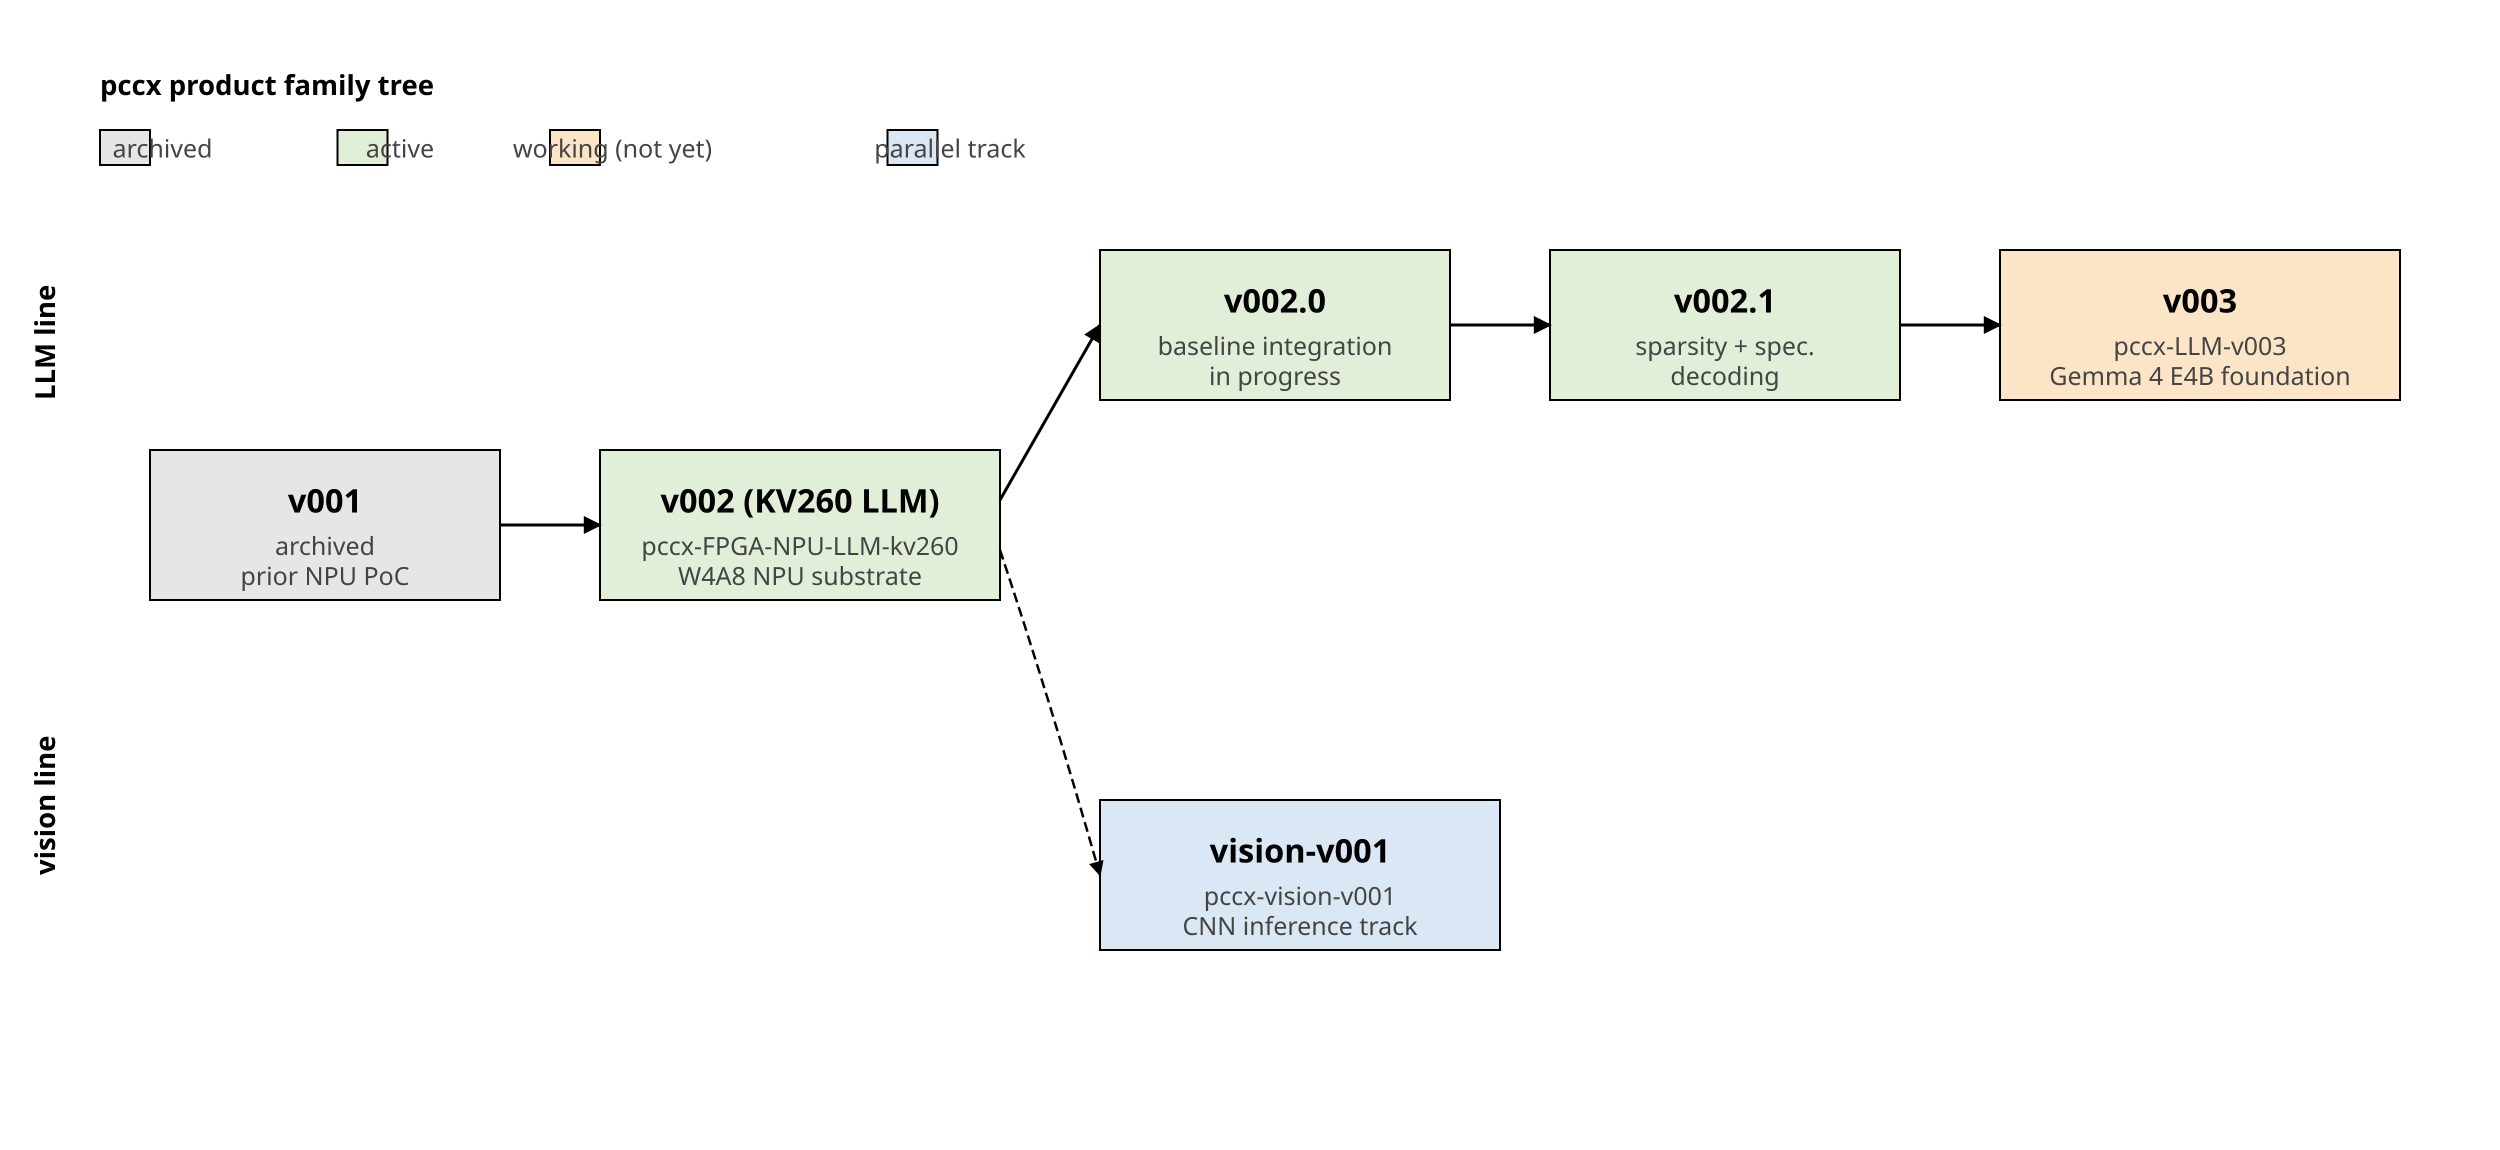
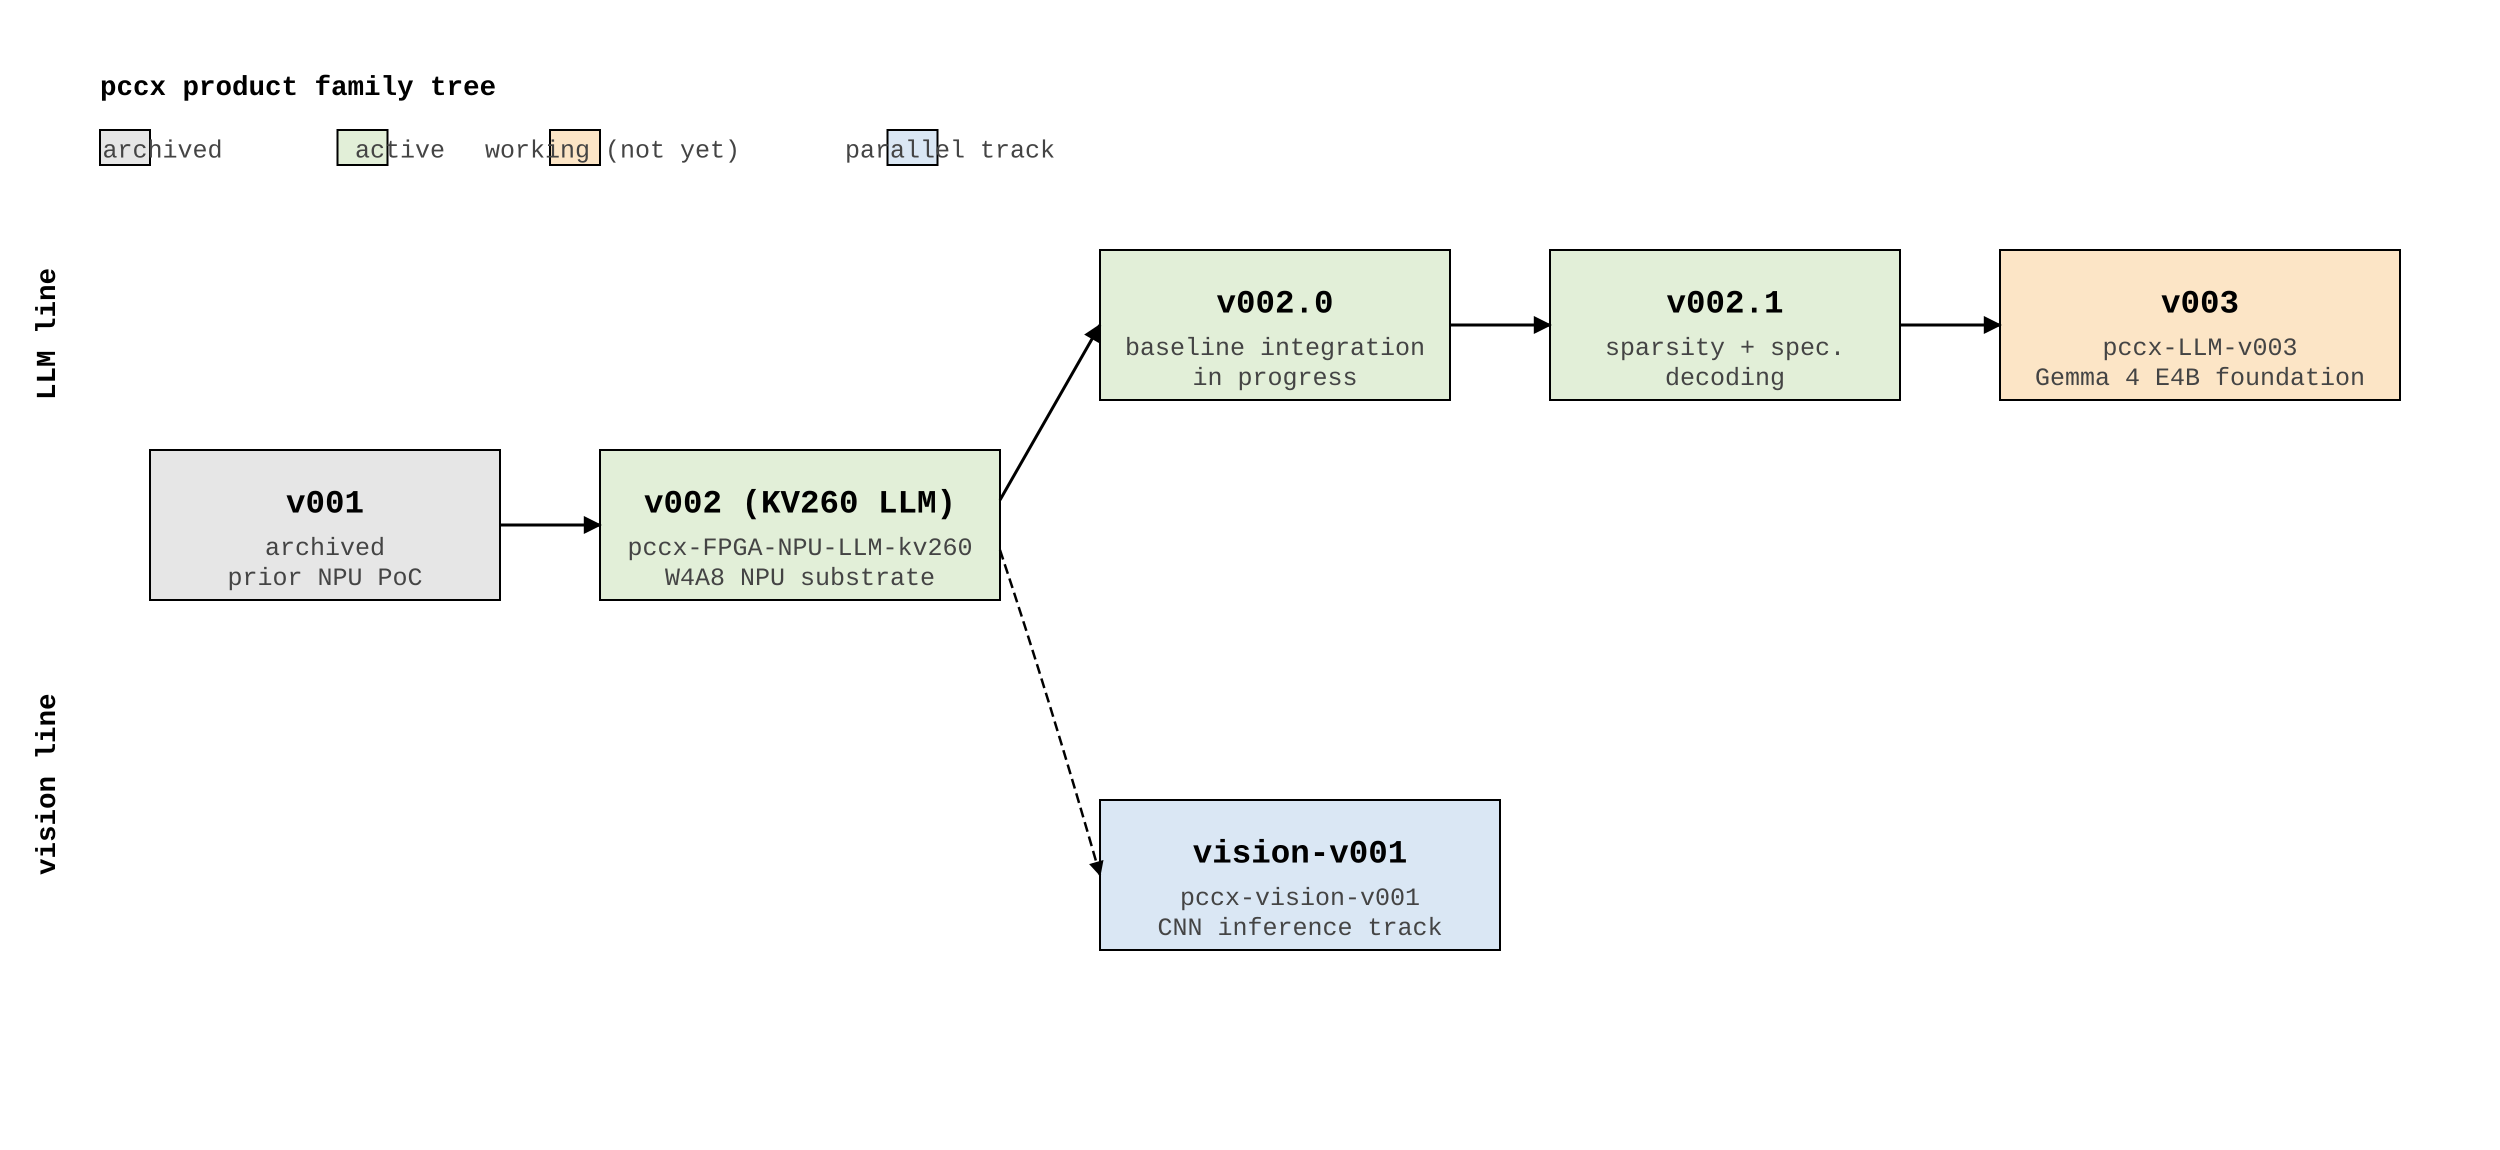
<svg xmlns="http://www.w3.org/2000/svg" viewBox="0 0 1000 460" role="img">
  <defs>
    <marker id="arr-pft" viewBox="0 0 10 10" refX="9" refY="5" markerWidth="6" markerHeight="6" orient="auto">
      <path d="M0,0 L10,5 L0,10 z" fill="#000000" />
    </marker>
    <style>
-       text { fill: #000000; font: 400 12px ui-sans-serif, system-ui, sans-serif; }
+       text { fill: #000000; font: 400 12px "IBM Plex Mono", "Courier New", "JetBrains Mono", ui-monospace, monospace; }
      .t-title  { font-weight: 600; font-size: 13px; text-anchor: middle; }
      .t-spec   { font-size: 10px; fill: #444444; text-anchor: middle; }
      .t-stage  { font-weight: 600; font-size: 11px; text-anchor: start; }

      .block-archived { fill: #e6e6e6; stroke: #000000; stroke-width: 0.8; }
      .block-active   { fill: #e2efd8; stroke: #000000; stroke-width: 0.8; }
      .block-working  { fill: #fce5c6; stroke: #000000; stroke-width: 0.8; }
      .block-parallel { fill: #dae7f4; stroke: #000000; stroke-width: 0.8; }

      .line-main   { stroke: #000000; stroke-width: 1.2; fill: none; marker-end: url(#arr-pft); }
      .line-branch { stroke: #000000; stroke-width: 1; fill: none; marker-end: url(#arr-pft); stroke-dasharray: 4 2; }

      g.node rect { transition: stroke-width 120ms; }
      g.node:hover rect { stroke-width: 2; }
    </style>
  </defs>
  <rect x="0" y="0" width="1000" height="460" fill="#ffffff" />
  <text class="t-stage" x="40" y="38">pccx product family tree</text>
  <rect class="block-archived" x="40" y="52" width="20" height="14" />
  <text class="t-spec" x="65" y="63" text-anchor="start">archived</text>
  <rect class="block-active" x="135" y="52" width="20" height="14" />
  <text class="t-spec" x="160" y="63" text-anchor="start">active</text>
  <rect class="block-working" x="220" y="52" width="20" height="14" />
  <text class="t-spec" x="245" y="63" text-anchor="start">working (not yet)</text>
  <rect class="block-parallel" x="355" y="52" width="20" height="14" />
  <text class="t-spec" x="380" y="63" text-anchor="start">parallel track</text>
  <text class="t-stage" x="22" y="160" transform="rotate(-90 22 160)">LLM line</text>
  <text class="t-stage" x="22" y="350" transform="rotate(-90 22 350)">vision line</text>
  <g class="node">
    <rect class="block-archived" x="60" y="180" width="140" height="60" />
    <text class="t-title" x="130" y="205">v001</text>
    <text class="t-spec" x="130" y="222">archived</text>
    <text class="t-spec" x="130" y="234">prior NPU PoC</text>
  </g>
  <g class="node">
    <rect class="block-active" x="240" y="180" width="160" height="60" />
    <text class="t-title" x="320" y="205">v002 (KV260 LLM)</text>
    <text class="t-spec" x="320" y="222">pccx-FPGA-NPU-LLM-kv260</text>
    <text class="t-spec" x="320" y="234">W4A8 NPU substrate</text>
  </g>
  <g class="node">
    <rect class="block-active" x="440" y="100" width="140" height="60" />
    <text class="t-title" x="510" y="125">v002.0</text>
    <text class="t-spec" x="510" y="142">baseline integration</text>
    <text class="t-spec" x="510" y="154">in progress</text>
  </g>
  <g class="node">
    <rect class="block-active" x="620" y="100" width="140" height="60" />
    <text class="t-title" x="690" y="125">v002.1</text>
    <text class="t-spec" x="690" y="142">sparsity + spec.</text>
    <text class="t-spec" x="690" y="154">decoding</text>
  </g>
  <g class="node">
    <rect class="block-working" x="800" y="100" width="160" height="60" />
    <text class="t-title" x="880" y="125">v003</text>
    <text class="t-spec" x="880" y="142">pccx-LLM-v003</text>
    <text class="t-spec" x="880" y="154">Gemma 4 E4B foundation</text>
  </g>
  <g class="node">
    <rect class="block-parallel" x="440" y="320" width="160" height="60" />
    <text class="t-title" x="520" y="345">vision-v001</text>
    <text class="t-spec" x="520" y="362">pccx-vision-v001</text>
    <text class="t-spec" x="520" y="374">CNN inference track</text>
  </g>
  <line class="line-main" x1="200" y1="210" x2="240" y2="210" />
  <path class="line-main" d="M 400 200 Q 420 165 440 130" />
  <line class="line-main" x1="580" y1="130" x2="620" y2="130" />
  <line class="line-main" x1="760" y1="130" x2="800" y2="130" />
  <path class="line-branch" d="M 400 220 Q 420 280 440 350" />
</svg>
